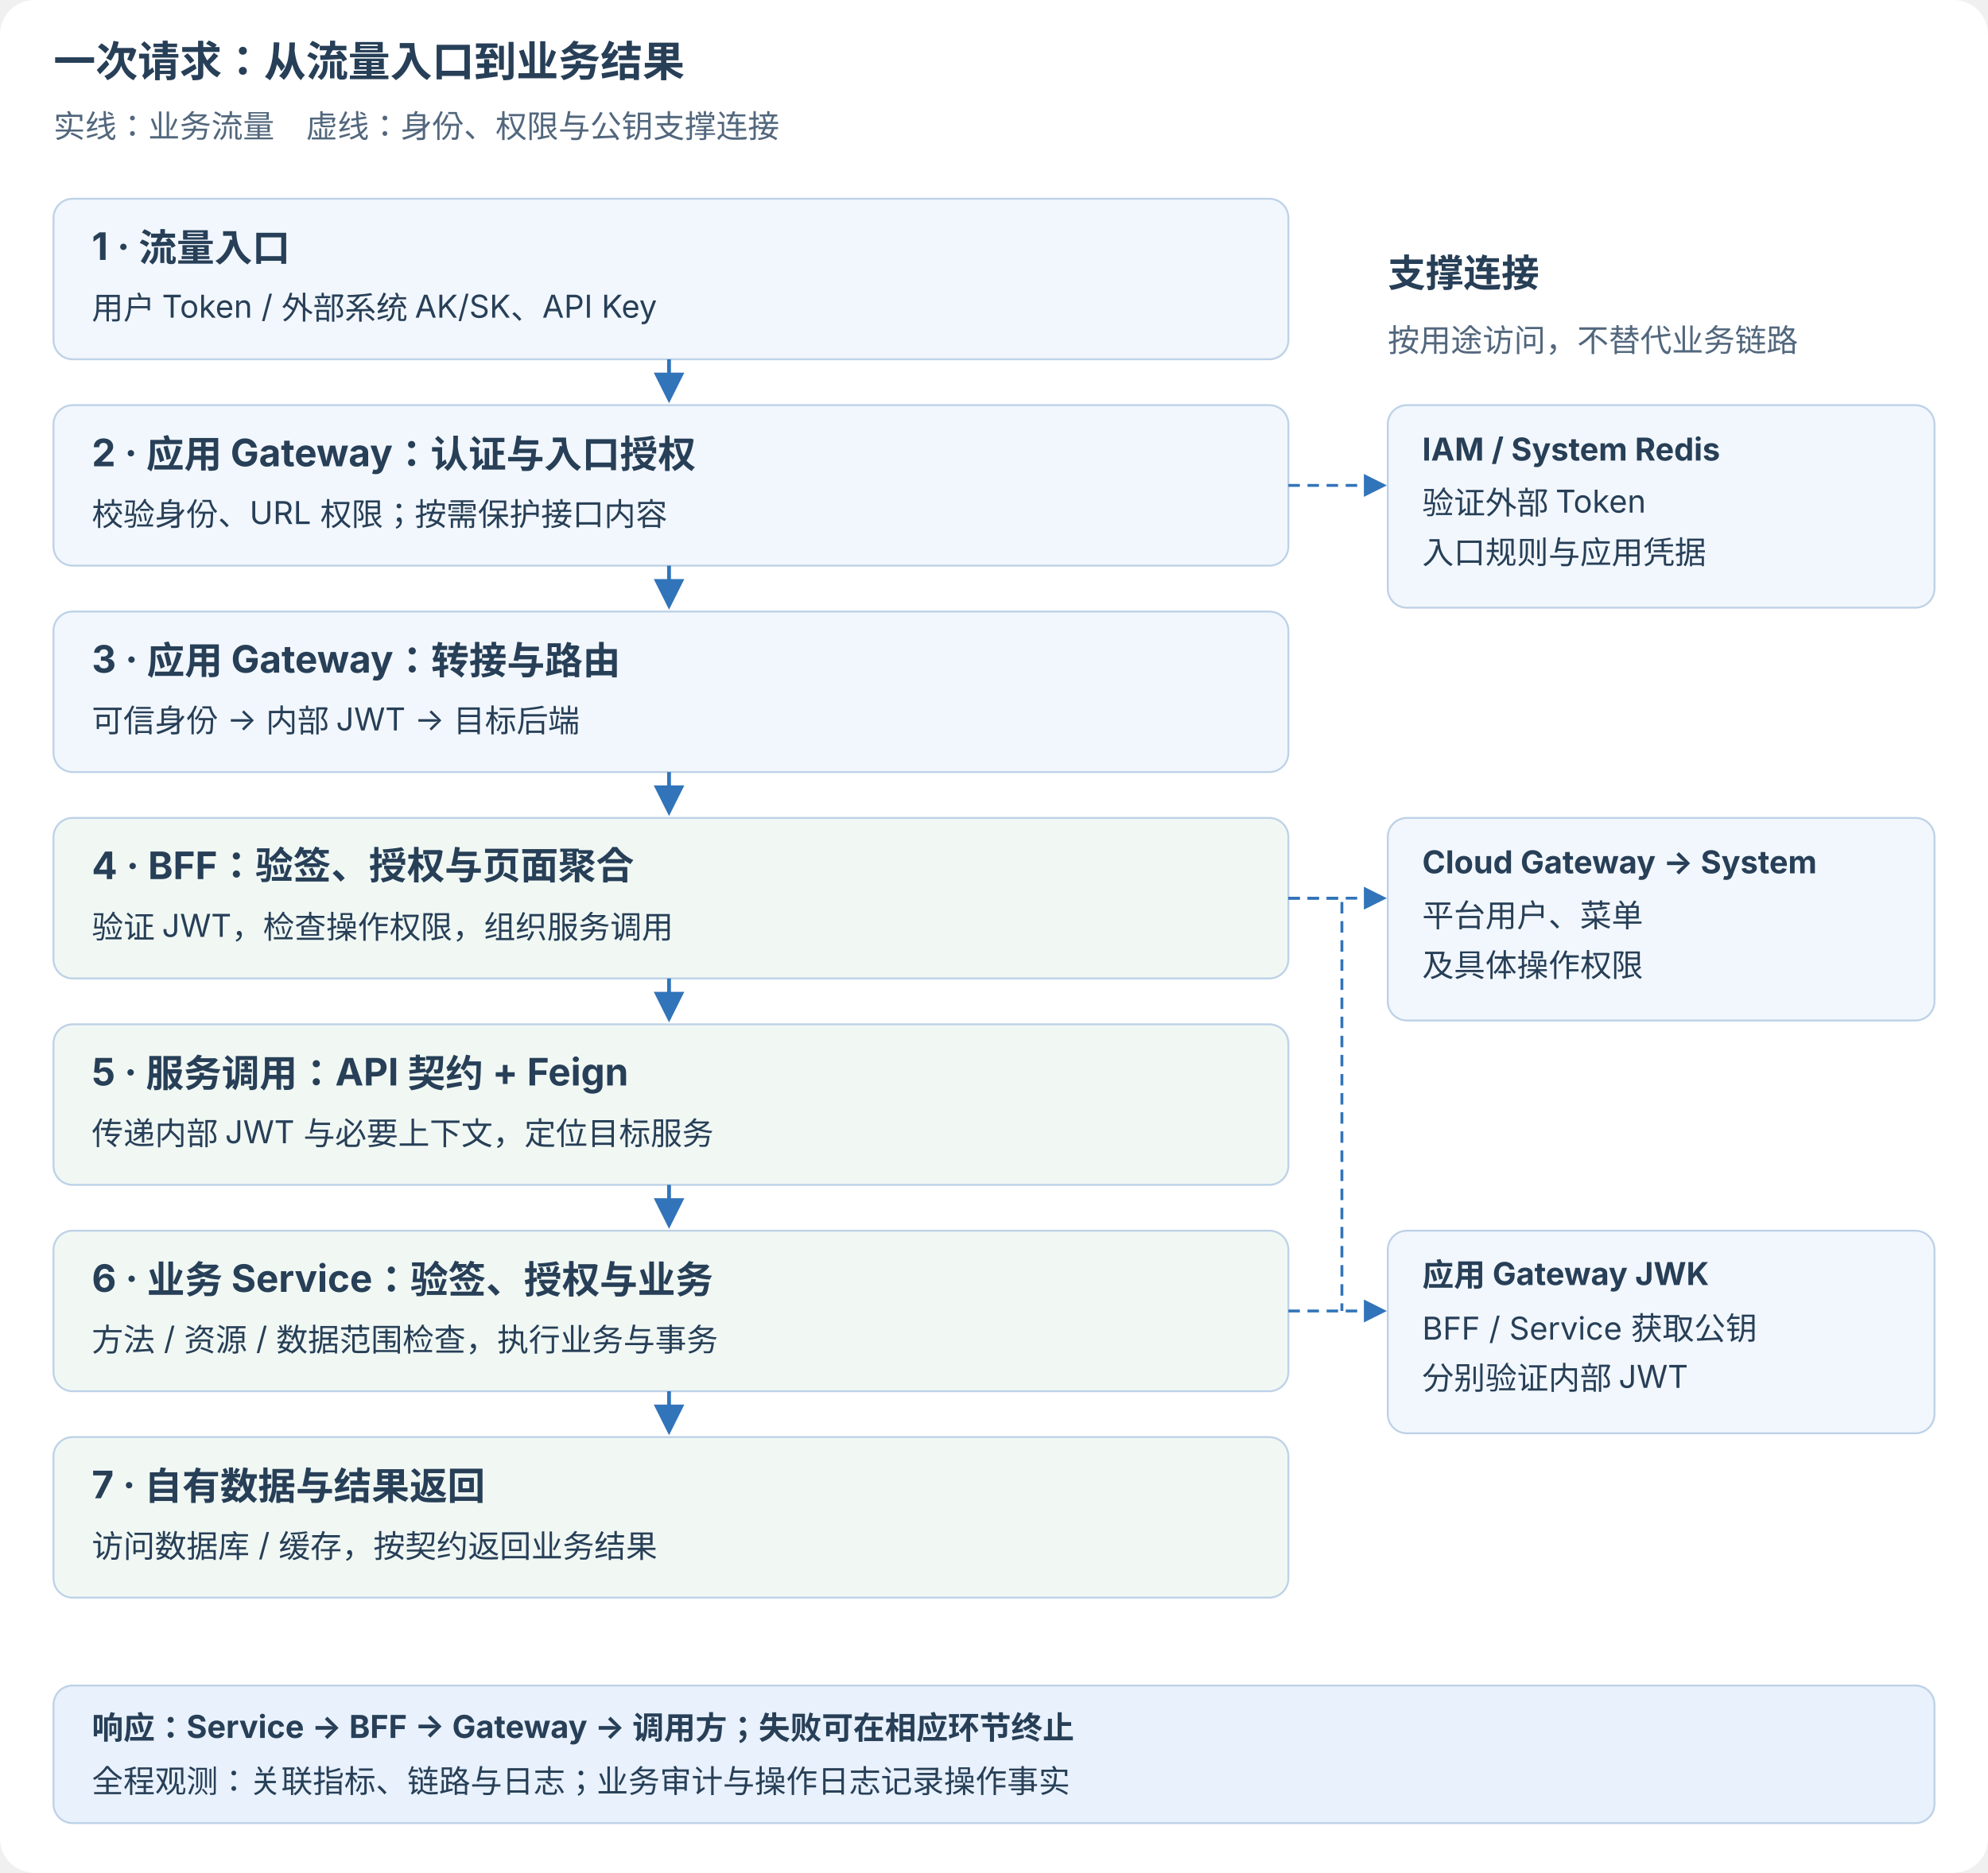
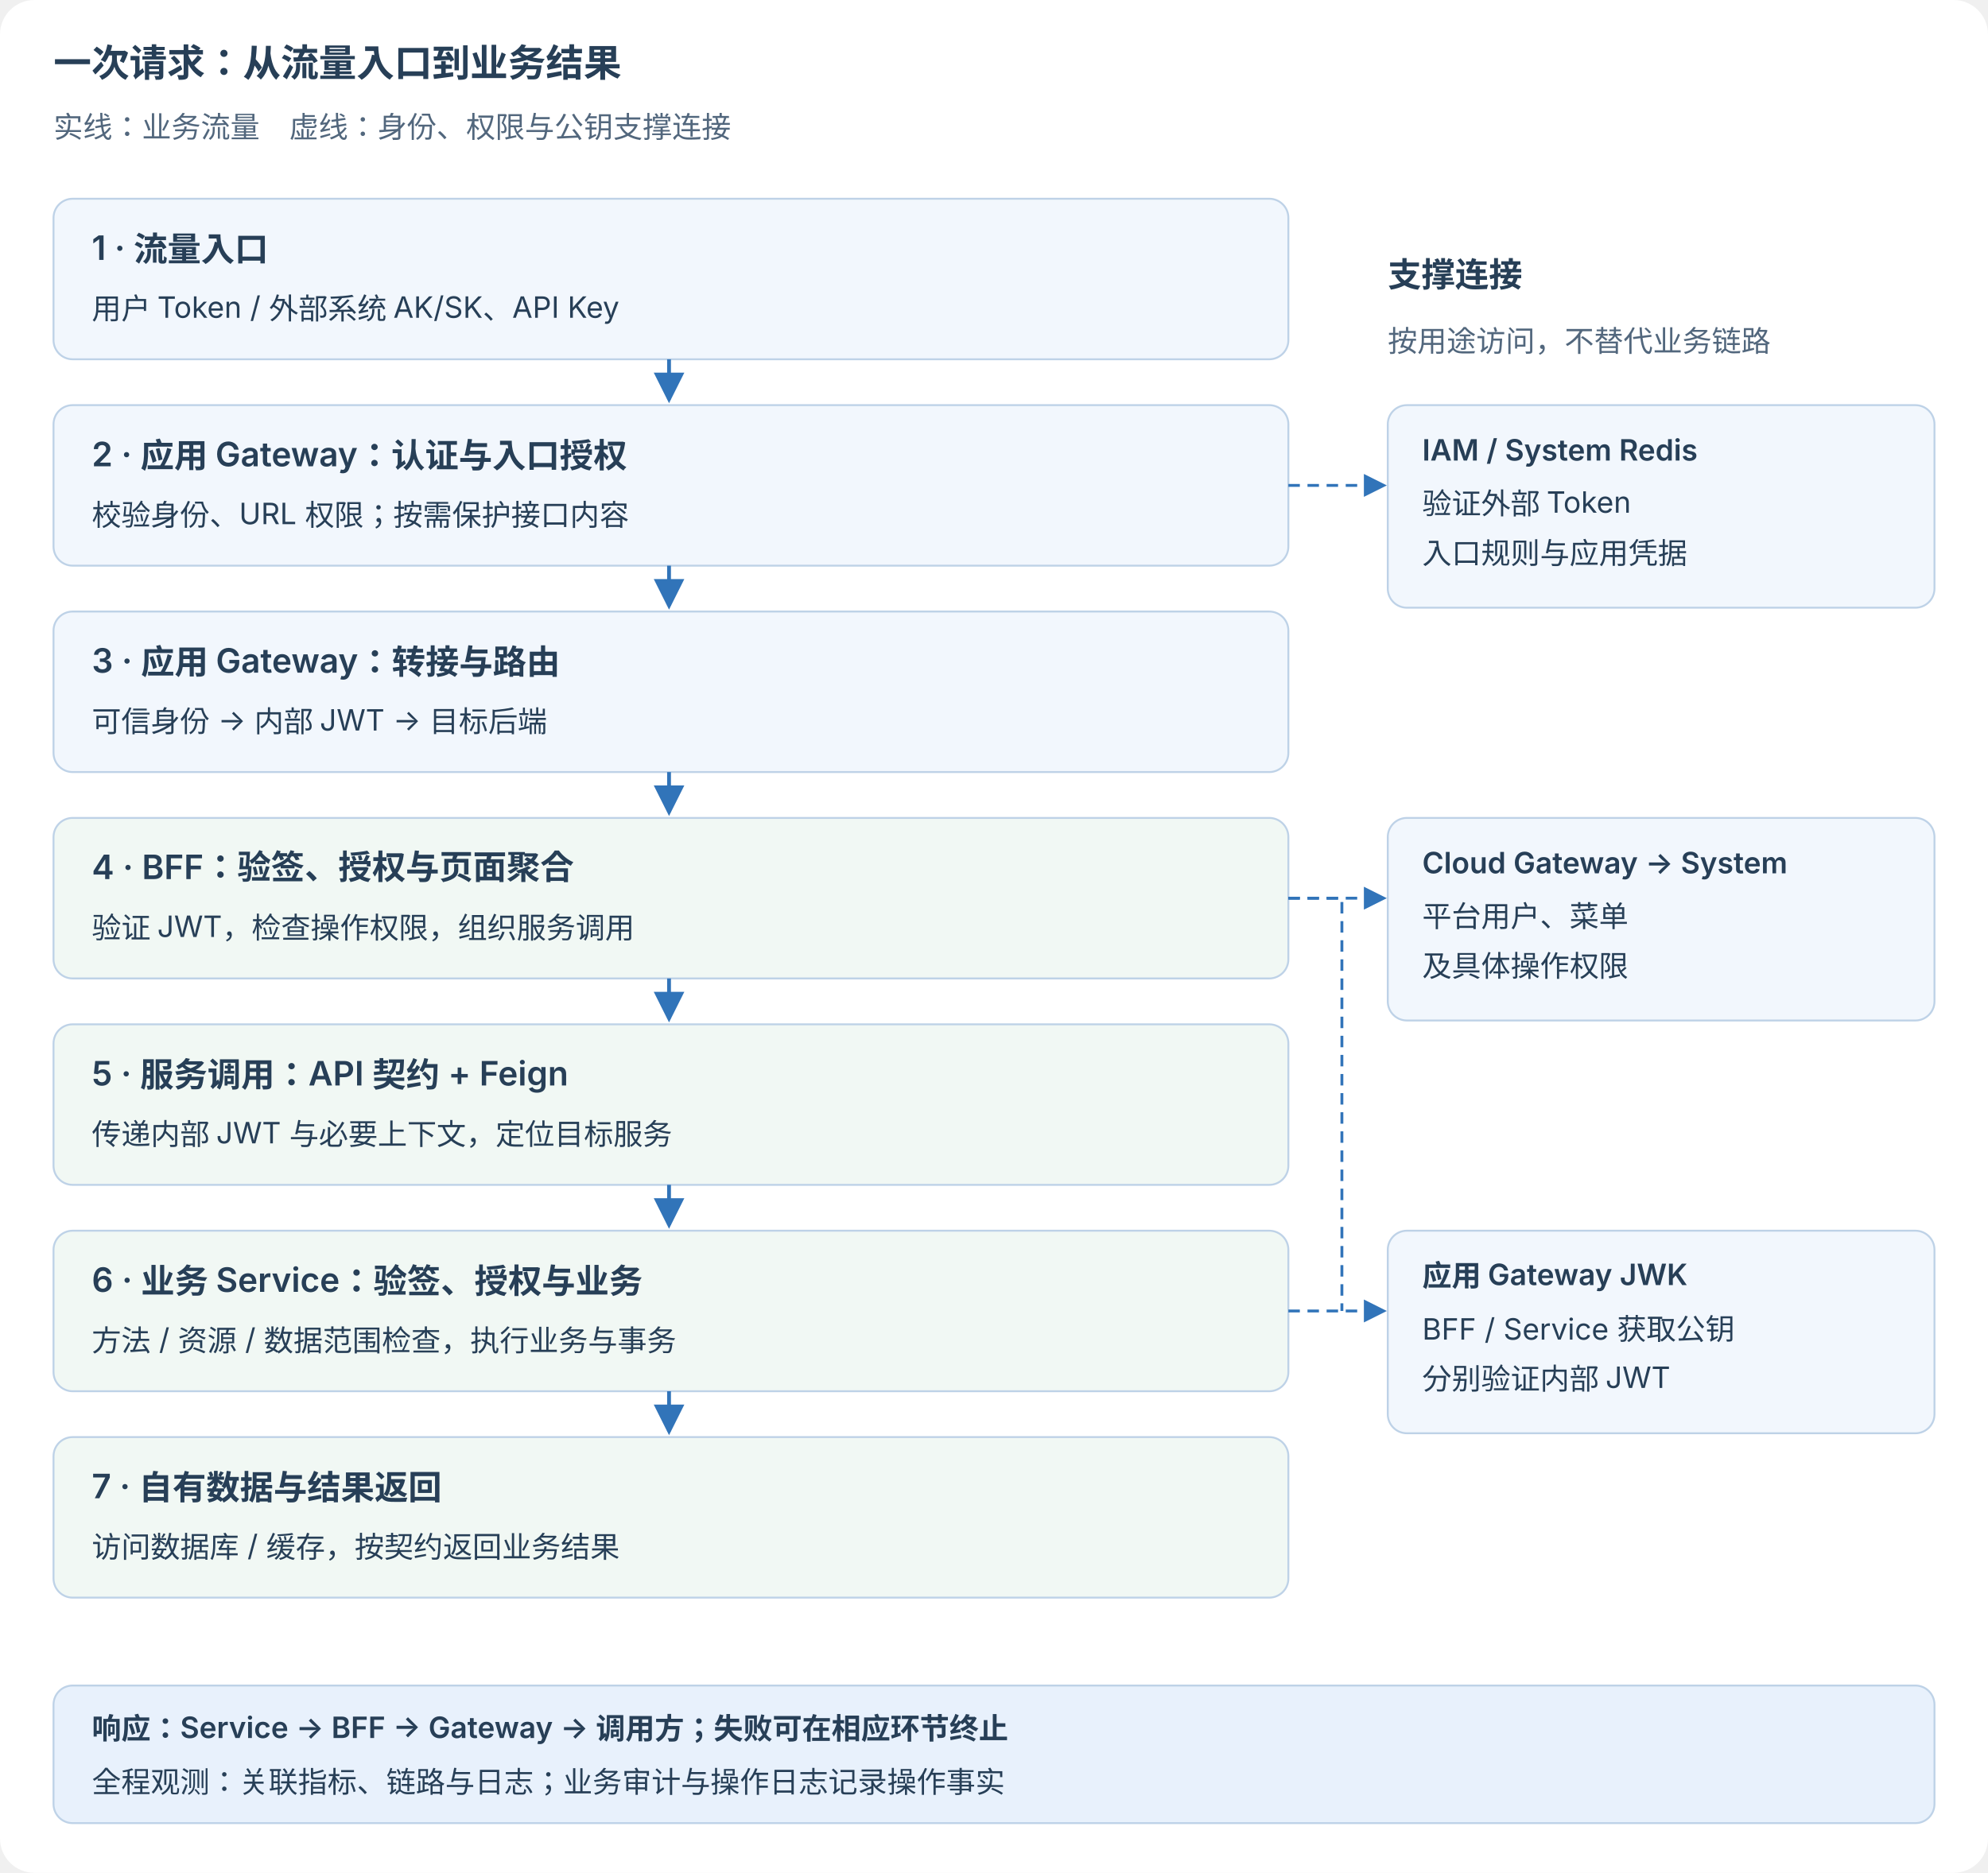
<svg xmlns="http://www.w3.org/2000/svg" width="1040" height="980" viewBox="0 0 1040 980" role="img" aria-labelledby="chain-title chain-desc">
  <defs>
    <marker id="chain-arrow" markerWidth="8" markerHeight="8" refX="7" refY="4" orient="auto">
      <path d="M0 0L8 4L0 8Z" fill="#3174b9" />
    </marker>
  </defs>
  <rect width="1040" height="980" rx="18" fill="#fff" />
  <g font-family="-apple-system,BlinkMacSystemFont,'Segoe UI','PingFang SC','Microsoft YaHei',sans-serif" fill="#273f57">
-     <text x="28" y="40" font-size="22.01" font-weight="700" fill="#273f57">一次请求：从流量入口到业务结果</text>
-     <text x="28" y="72" font-size="16.51" font-weight="400" fill="#52677d">实线：业务流量　虚线：身份、权限与公钥支撑连接</text>
+     <text x="28" y="40" font-size="19.81" font-weight="700" fill="#273f57">一次请求：从流量入口到业务结果</text>
+     <text x="28" y="72" font-size="15.41" font-weight="400" fill="#52677d">实线：业务流量　虚线：身份、权限与公钥支撑连接</text>
    <rect x="28" y="104" width="646" height="84" rx="10" fill="#f2f7fd" stroke="#bed2e7" />
-     <text x="48" y="136" font-size="19.81" font-weight="650" fill="#273f57">1 · 流量入口</text>
-     <text x="48" y="167" font-size="16.51" font-weight="400" fill="#273f57">用户 Token / 外部系统 AK/SK、API Key</text>
+     <text x="48" y="136" font-size="17.61" font-weight="600" fill="#273f57">1 · 流量入口</text>
+     <text x="48" y="167" font-size="15.41" font-weight="400" fill="#273f57">用户 Token / 外部系统 AK/SK、API Key</text>
    <path d="M350 188V209" stroke="#3174b9" stroke-width="2" marker-end="url(#chain-arrow)" />
    <rect x="28" y="212" width="646" height="84" rx="10" fill="#f2f7fd" stroke="#bed2e7" />
-     <text x="48" y="244" font-size="19.81" font-weight="650" fill="#273f57">2 · 应用 Gateway：认证与入口授权</text>
-     <text x="48" y="275" font-size="16.51" font-weight="400" fill="#273f57">校验身份、URL 权限；按需保护接口内容</text>
+     <text x="48" y="244" font-size="17.61" font-weight="600" fill="#273f57">2 · 应用 Gateway：认证与入口授权</text>
+     <text x="48" y="275" font-size="15.41" font-weight="400" fill="#273f57">校验身份、URL 权限；按需保护接口内容</text>
    <path d="M350 296V317" stroke="#3174b9" stroke-width="2" marker-end="url(#chain-arrow)" />
    <rect x="28" y="320" width="646" height="84" rx="10" fill="#f2f7fd" stroke="#bed2e7" />
-     <text x="48" y="352" font-size="19.81" font-weight="650" fill="#273f57">3 · 应用 Gateway：转接与路由</text>
-     <text x="48" y="383" font-size="16.51" font-weight="400" fill="#273f57">可信身份 → 内部 JWT → 目标后端</text>
+     <text x="48" y="352" font-size="17.61" font-weight="600" fill="#273f57">3 · 应用 Gateway：转接与路由</text>
+     <text x="48" y="383" font-size="15.41" font-weight="400" fill="#273f57">可信身份 → 内部 JWT → 目标后端</text>
    <path d="M350 404V425" stroke="#3174b9" stroke-width="2" marker-end="url(#chain-arrow)" />
    <rect x="28" y="428" width="646" height="84" rx="10" fill="#f1f8f4" stroke="#bed2e7" />
-     <text x="48" y="460" font-size="19.81" font-weight="650" fill="#273f57">4 · BFF：验签、授权与页面聚合</text>
-     <text x="48" y="491" font-size="16.51" font-weight="400" fill="#273f57">验证 JWT，检查操作权限，组织服务调用</text>
+     <text x="48" y="460" font-size="17.61" font-weight="600" fill="#273f57">4 · BFF：验签、授权与页面聚合</text>
+     <text x="48" y="491" font-size="15.41" font-weight="400" fill="#273f57">验证 JWT，检查操作权限，组织服务调用</text>
    <path d="M350 512V533" stroke="#3174b9" stroke-width="2" marker-end="url(#chain-arrow)" />
    <rect x="28" y="536" width="646" height="84" rx="10" fill="#f1f8f4" stroke="#bed2e7" />
-     <text x="48" y="568" font-size="19.81" font-weight="650" fill="#273f57">5 · 服务调用：API 契约 + Feign</text>
-     <text x="48" y="599" font-size="16.51" font-weight="400" fill="#273f57">传递内部 JWT 与必要上下文，定位目标服务</text>
+     <text x="48" y="568" font-size="17.61" font-weight="600" fill="#273f57">5 · 服务调用：API 契约 + Feign</text>
+     <text x="48" y="599" font-size="15.41" font-weight="400" fill="#273f57">传递内部 JWT 与必要上下文，定位目标服务</text>
    <path d="M350 620V641" stroke="#3174b9" stroke-width="2" marker-end="url(#chain-arrow)" />
    <rect x="28" y="644" width="646" height="84" rx="10" fill="#f1f8f4" stroke="#bed2e7" />
-     <text x="48" y="676" font-size="19.81" font-weight="650" fill="#273f57">6 · 业务 Service：验签、授权与业务</text>
-     <text x="48" y="707" font-size="16.51" font-weight="400" fill="#273f57">方法 / 资源 / 数据范围检查，执行业务与事务</text>
+     <text x="48" y="676" font-size="17.61" font-weight="600" fill="#273f57">6 · 业务 Service：验签、授权与业务</text>
+     <text x="48" y="707" font-size="15.41" font-weight="400" fill="#273f57">方法 / 资源 / 数据范围检查，执行业务与事务</text>
    <path d="M350 728V749" stroke="#3174b9" stroke-width="2" marker-end="url(#chain-arrow)" />
    <rect x="28" y="752" width="646" height="84" rx="10" fill="#f1f8f4" stroke="#bed2e7" />
-     <text x="48" y="784" font-size="19.81" font-weight="650" fill="#273f57">7 · 自有数据与结果返回</text>
-     <text x="48" y="815" font-size="16.51" font-weight="400" fill="#273f57">访问数据库 / 缓存，按契约返回业务结果</text>
+     <text x="48" y="784" font-size="17.61" font-weight="600" fill="#273f57">7 · 自有数据与结果返回</text>
+     <text x="48" y="815" font-size="15.41" font-weight="400" fill="#273f57">访问数据库 / 缓存，按契约返回业务结果</text>
    <rect x="726" y="212" width="286" height="106" rx="10" fill="#f2f7fd" stroke="#bed2e7" />
-     <text x="744" y="241" font-size="16.51" font-weight="650" fill="#273f57">IAM / System Redis</text>
-     <text x="744" y="269" font-size="16.51" font-weight="400" fill="#273f57">验证外部 Token</text>
-     <text x="744" y="295" font-size="16.51" font-weight="400" fill="#273f57">入口规则与应用凭据</text>
+     <text x="744" y="241" font-size="15.41" font-weight="600" fill="#273f57">IAM / System Redis</text>
+     <text x="744" y="269" font-size="15.41" font-weight="400" fill="#273f57">验证外部 Token</text>
+     <text x="744" y="295" font-size="15.41" font-weight="400" fill="#273f57">入口规则与应用凭据</text>
    <path d="M674 254H724" fill="none" stroke="#3174b9" stroke-width="1.5" stroke-dasharray="6 4" marker-end="url(#chain-arrow)" />
    <rect x="726" y="428" width="286" height="106" rx="10" fill="#f2f7fd" stroke="#bed2e7" />
-     <text x="744" y="457" font-size="16.51" font-weight="650" fill="#273f57">Cloud Gateway → System</text>
-     <text x="744" y="485" font-size="16.51" font-weight="400" fill="#273f57">平台用户、菜单</text>
-     <text x="744" y="511" font-size="16.51" font-weight="400" fill="#273f57">及具体操作权限</text>
+     <text x="744" y="457" font-size="15.41" font-weight="600" fill="#273f57">Cloud Gateway → System</text>
+     <text x="744" y="485" font-size="15.41" font-weight="400" fill="#273f57">平台用户、菜单</text>
+     <text x="744" y="511" font-size="15.41" font-weight="400" fill="#273f57">及具体操作权限</text>
    <path d="M674 470H724" fill="none" stroke="#3174b9" stroke-width="1.5" stroke-dasharray="6 4" marker-end="url(#chain-arrow)" />
    <rect x="726" y="644" width="286" height="106" rx="10" fill="#f2f7fd" stroke="#bed2e7" />
-     <text x="744" y="673" font-size="16.51" font-weight="650" fill="#273f57">应用 Gateway JWK</text>
-     <text x="744" y="701" font-size="16.51" font-weight="400" fill="#273f57">BFF / Service 获取公钥</text>
-     <text x="744" y="727" font-size="16.51" font-weight="400" fill="#273f57">分别验证内部 JWT</text>
+     <text x="744" y="673" font-size="15.41" font-weight="600" fill="#273f57">应用 Gateway JWK</text>
+     <text x="744" y="701" font-size="15.41" font-weight="400" fill="#273f57">BFF / Service 获取公钥</text>
+     <text x="744" y="727" font-size="15.41" font-weight="400" fill="#273f57">分别验证内部 JWT</text>
    <path d="M674 686H724" fill="none" stroke="#3174b9" stroke-width="1.5" stroke-dasharray="6 4" marker-end="url(#chain-arrow)" />
-     <text x="726" y="150" font-size="19.81" font-weight="650" fill="#273f57">支撑连接</text>
-     <text x="726" y="184" font-size="16.51" font-weight="400" fill="#52677d">按用途访问，不替代业务链路</text>
+     <text x="726" y="150" font-size="17.61" font-weight="600" fill="#273f57">支撑连接</text>
+     <text x="726" y="184" font-size="15.41" font-weight="400" fill="#52677d">按用途访问，不替代业务链路</text>
    <path d="M674 470H702V686" fill="none" stroke="#3174b9" stroke-width="1.5" stroke-dasharray="6 4" />
    <rect x="28" y="882" width="984" height="72" rx="10" fill="#e8f1fc" stroke="#bed2e7" />
-     <text x="48" y="910" font-size="16.51" font-weight="650" fill="#273f57">响应：Service → BFF → Gateway → 调用方；失败可在相应环节终止</text>
-     <text x="48" y="938" font-size="16.51" font-weight="400" fill="#273f57">全程观测：关联指标、链路与日志；业务审计与操作日志记录操作事实</text>
+     <text x="48" y="910" font-size="15.41" font-weight="600" fill="#273f57">响应：Service → BFF → Gateway → 调用方；失败可在相应环节终止</text>
+     <text x="48" y="938" font-size="15.41" font-weight="400" fill="#273f57">全程观测：关联指标、链路与日志；业务审计与操作日志记录操作事实</text>
  </g>
</svg>
